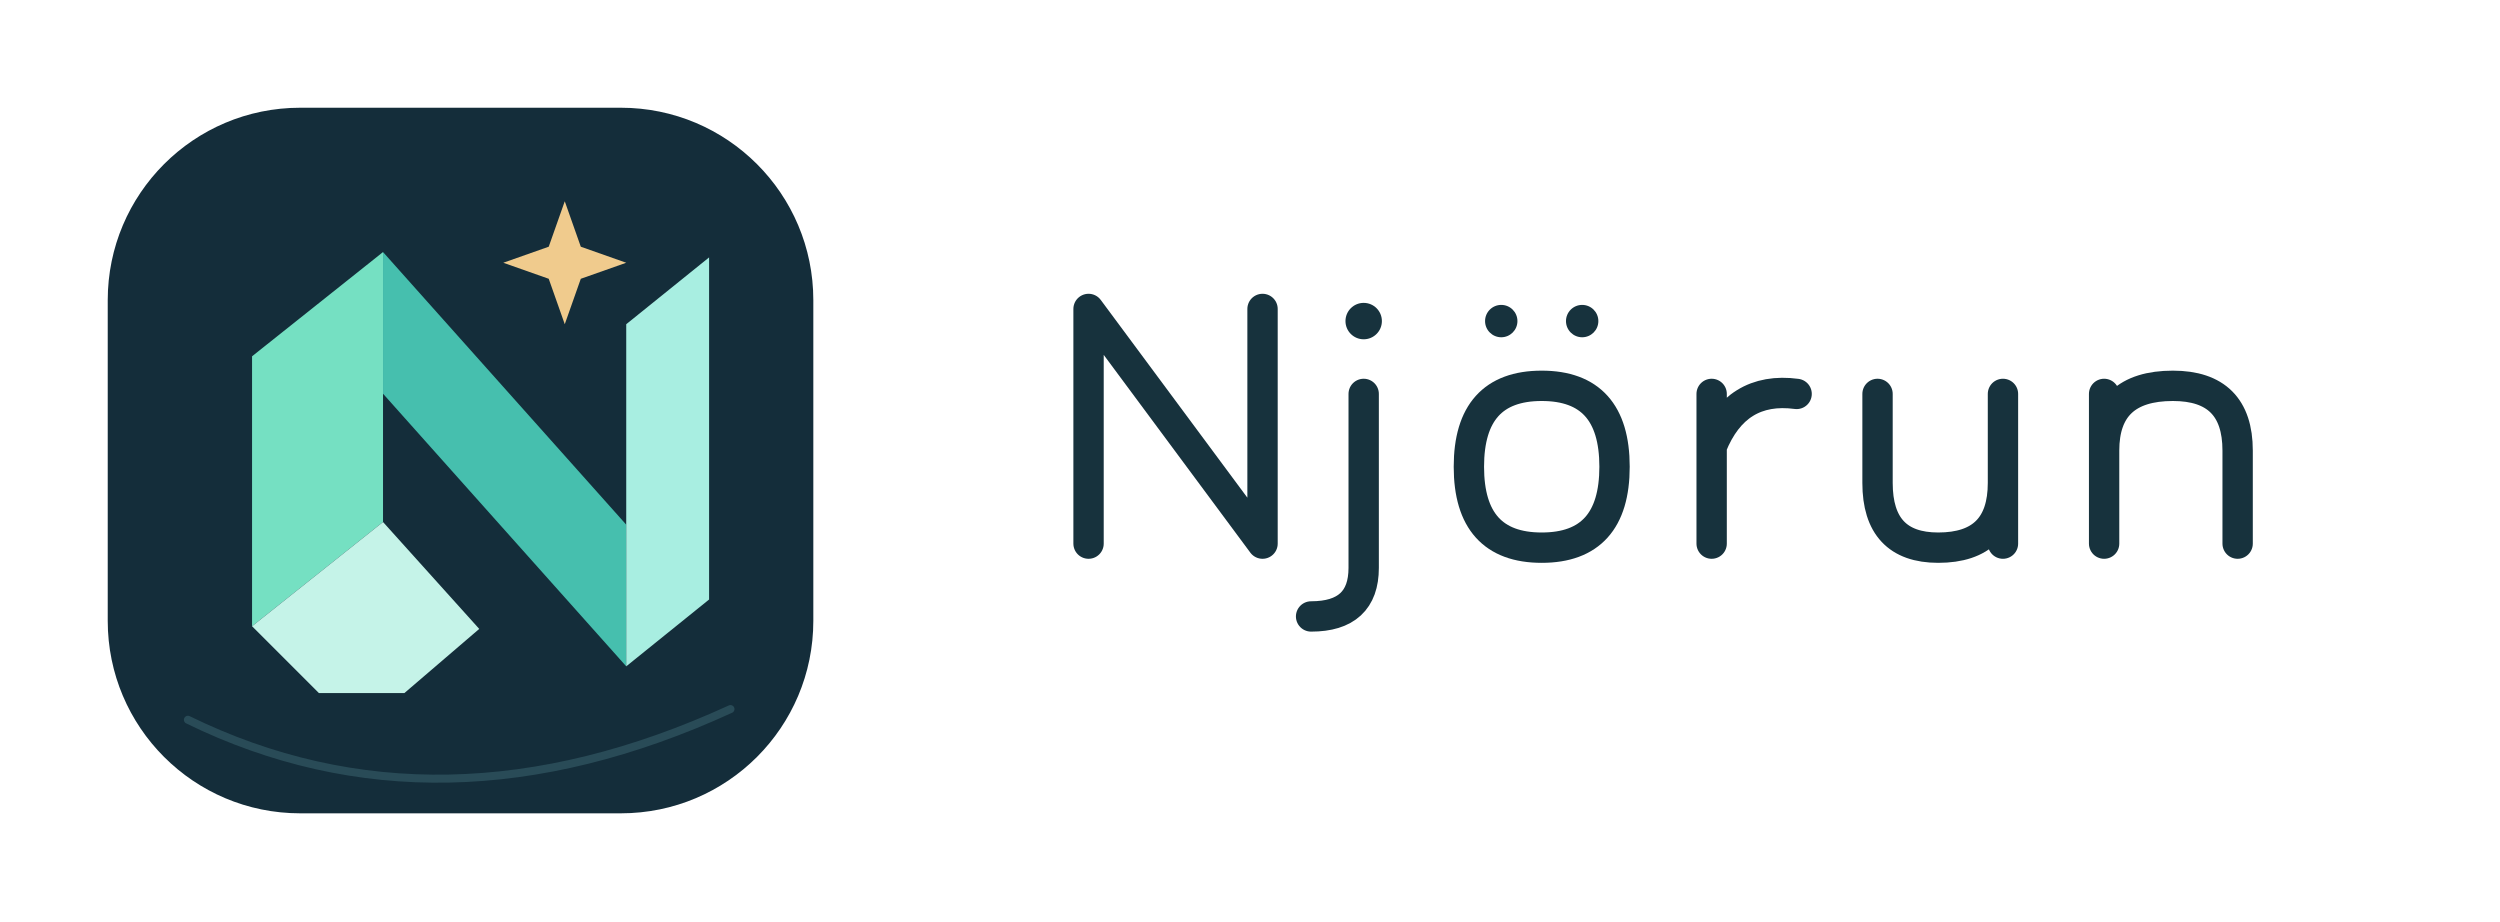
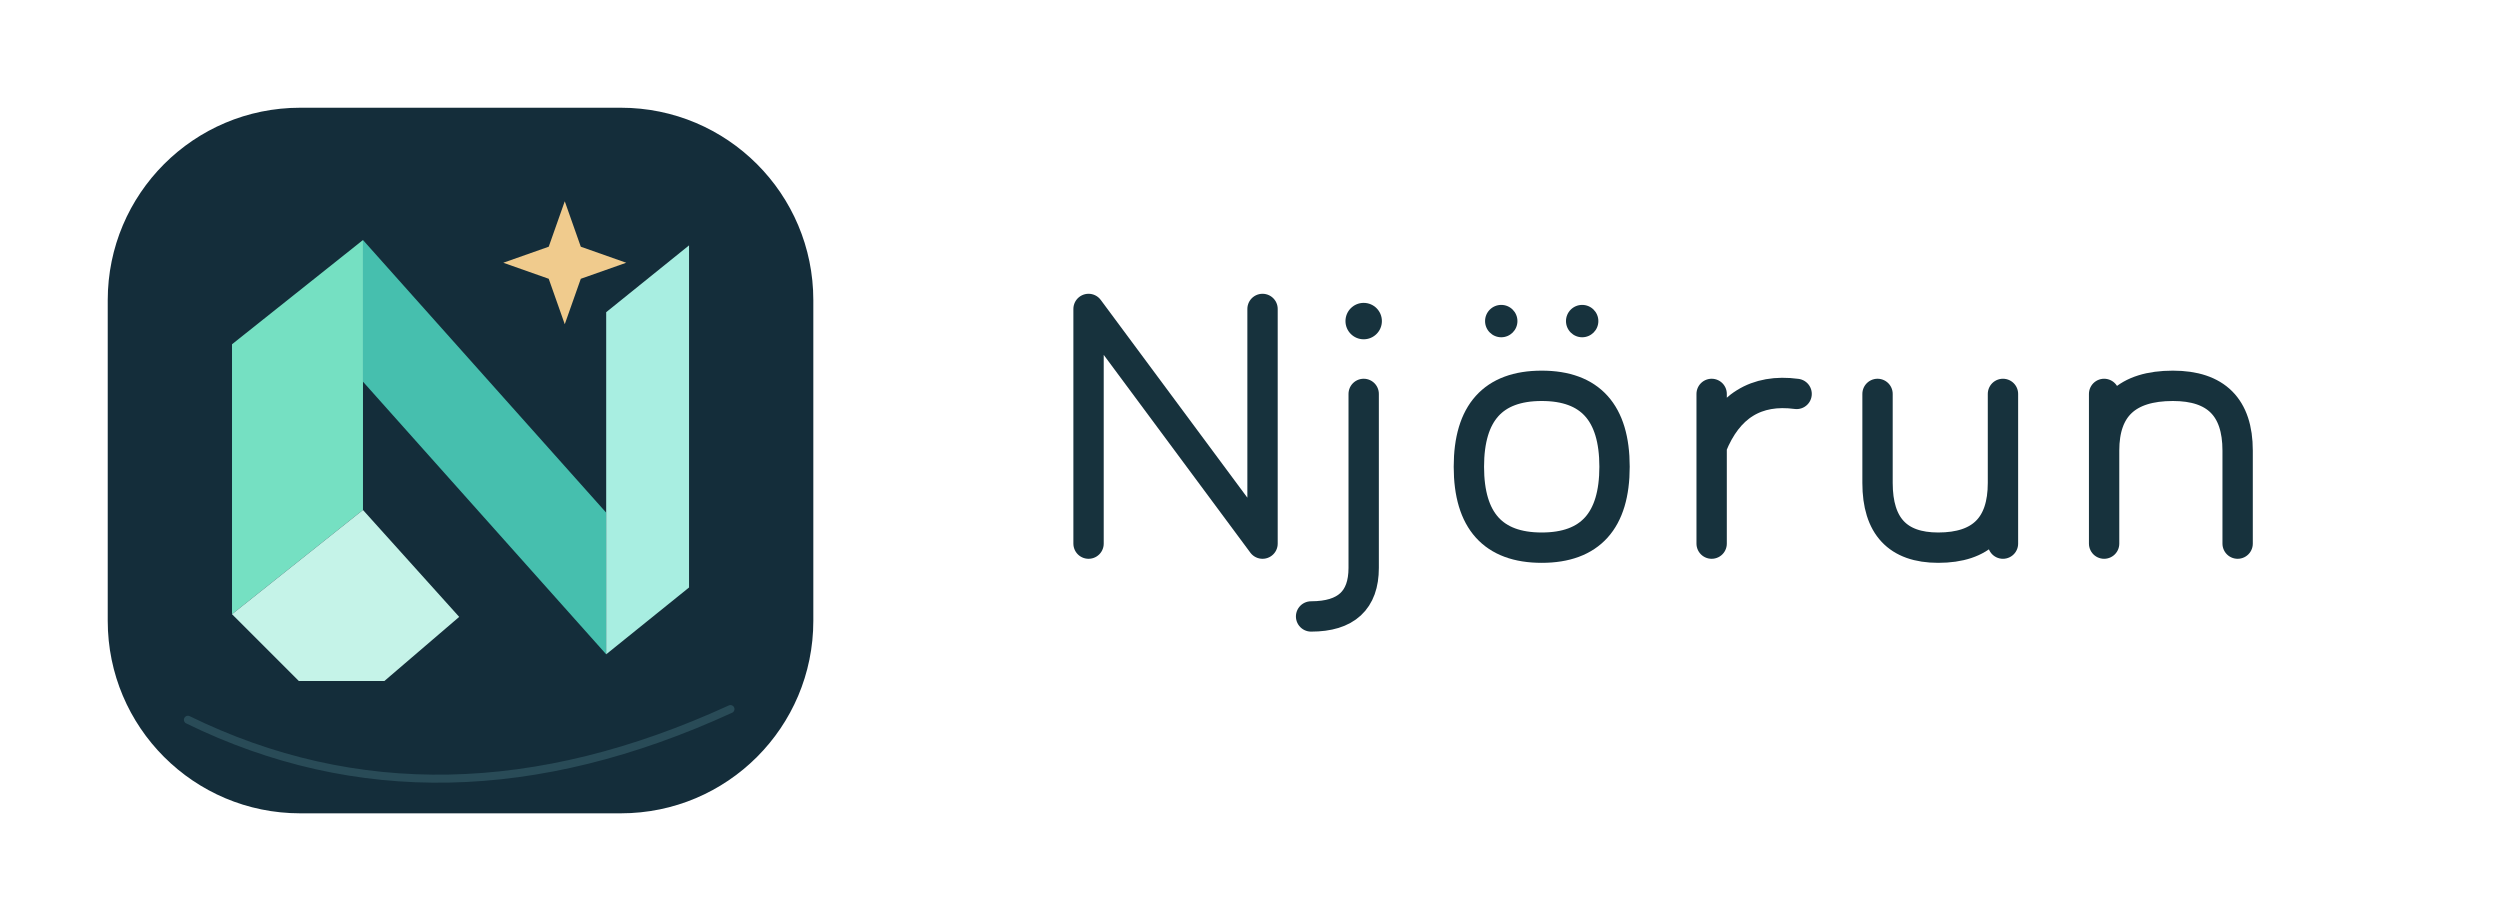
<svg xmlns="http://www.w3.org/2000/svg" width="760" height="280" viewBox="0 0 760 280" role="img" aria-labelledby="title description">
  <g transform="translate(10 10) scale(.8125)">
    <g id="northern-window">
      <rect x="28" y="28" width="264" height="264" rx="72" fill="#142d3a" />
-       <path d="M82 222V121L131 82V183Z" fill="#75e0c2" />
-       <path d="M131 82L222 184V237L131 135Z" fill="#46bfae" />
-       <path d="M222 184V109L253 84V212L222 237Z" fill="#a8eee1" />
-       <path d="M82 222L131 183L167 223L139 247H107Z" fill="#c5f3e8" />
+       <g id="folded-n" transform="translate(-7.5 -4.5)">
+         <path d="M82 222V121L131 82V183Z" fill="#75e0c2" />
+         <path d="M131 82L222 184V237L131 135Z" fill="#46bfae" />
+         <path d="M222 184V109L253 84V212L222 237Z" fill="#a8eee1" />
+         <path d="M82 222L131 183L167 223L139 247H107Z" fill="#c5f3e8" />
+       </g>
      <path d="M199 63L205 80L222 86L205 92L199 109L193 92L176 86L193 80Z" fill="#f0cb8d" />
      <path d="M58 257Q152 303 261 253" fill="none" stroke="#294b57" stroke-width="3" stroke-linecap="round" />
    </g>
  </g>
  <g transform="translate(326 89) scale(1.23)">
    <g id="wordmark" fill="none" stroke="#17323d" stroke-width="7.5" stroke-linecap="round" stroke-linejoin="round">
      <path d="M4 62V4L47 62V4" />
      <path d="M72 25V68Q72 80 59 80" />
      <path d="M98 43Q98 23 116 23Q134 23 134 43Q134 63 116 63Q98 63 98 43Z" />
      <path d="M158 62V25M158 38Q164 23 179 25" />
      <path d="M199 25V47Q199 63 214 63Q230 63 230 47V25M230 47V62" />
      <path d="M255 62V25M255 39Q255 23 272 23Q288 23 288 39V62" />
    </g>
    <g fill="#17323d">
      <circle cx="72" cy="7" r="4.5" />
      <circle cx="106" cy="7" r="4" />
      <circle cx="126" cy="7" r="4" />
    </g>
  </g>
</svg>
